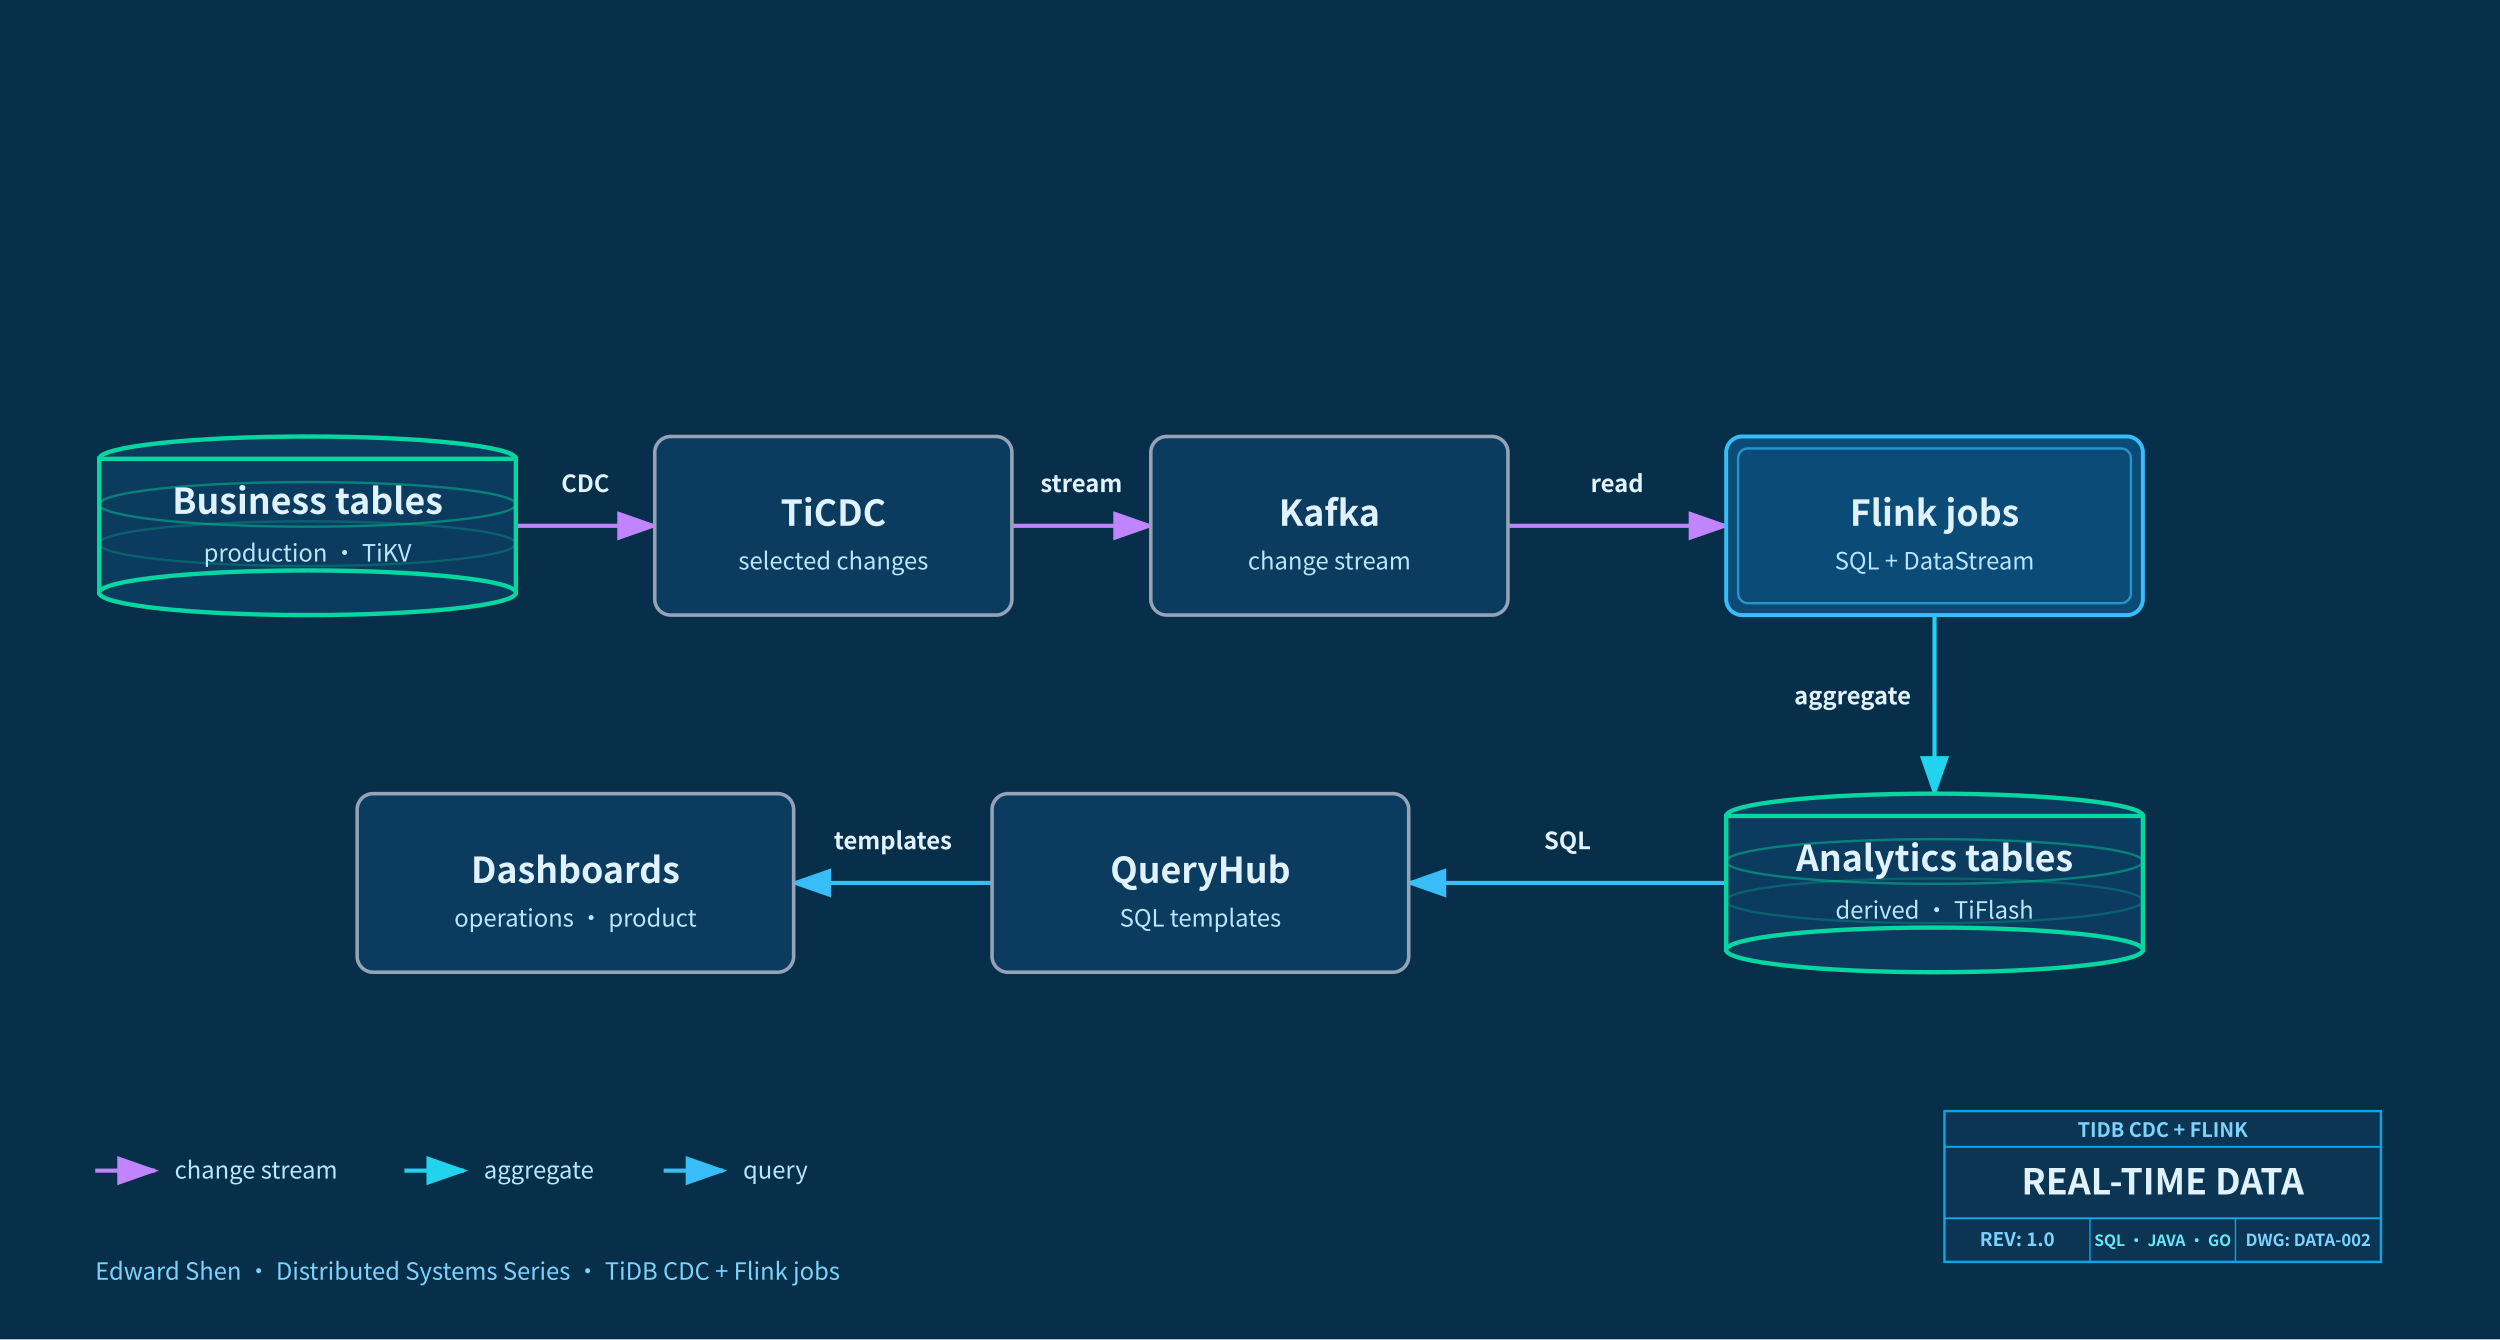
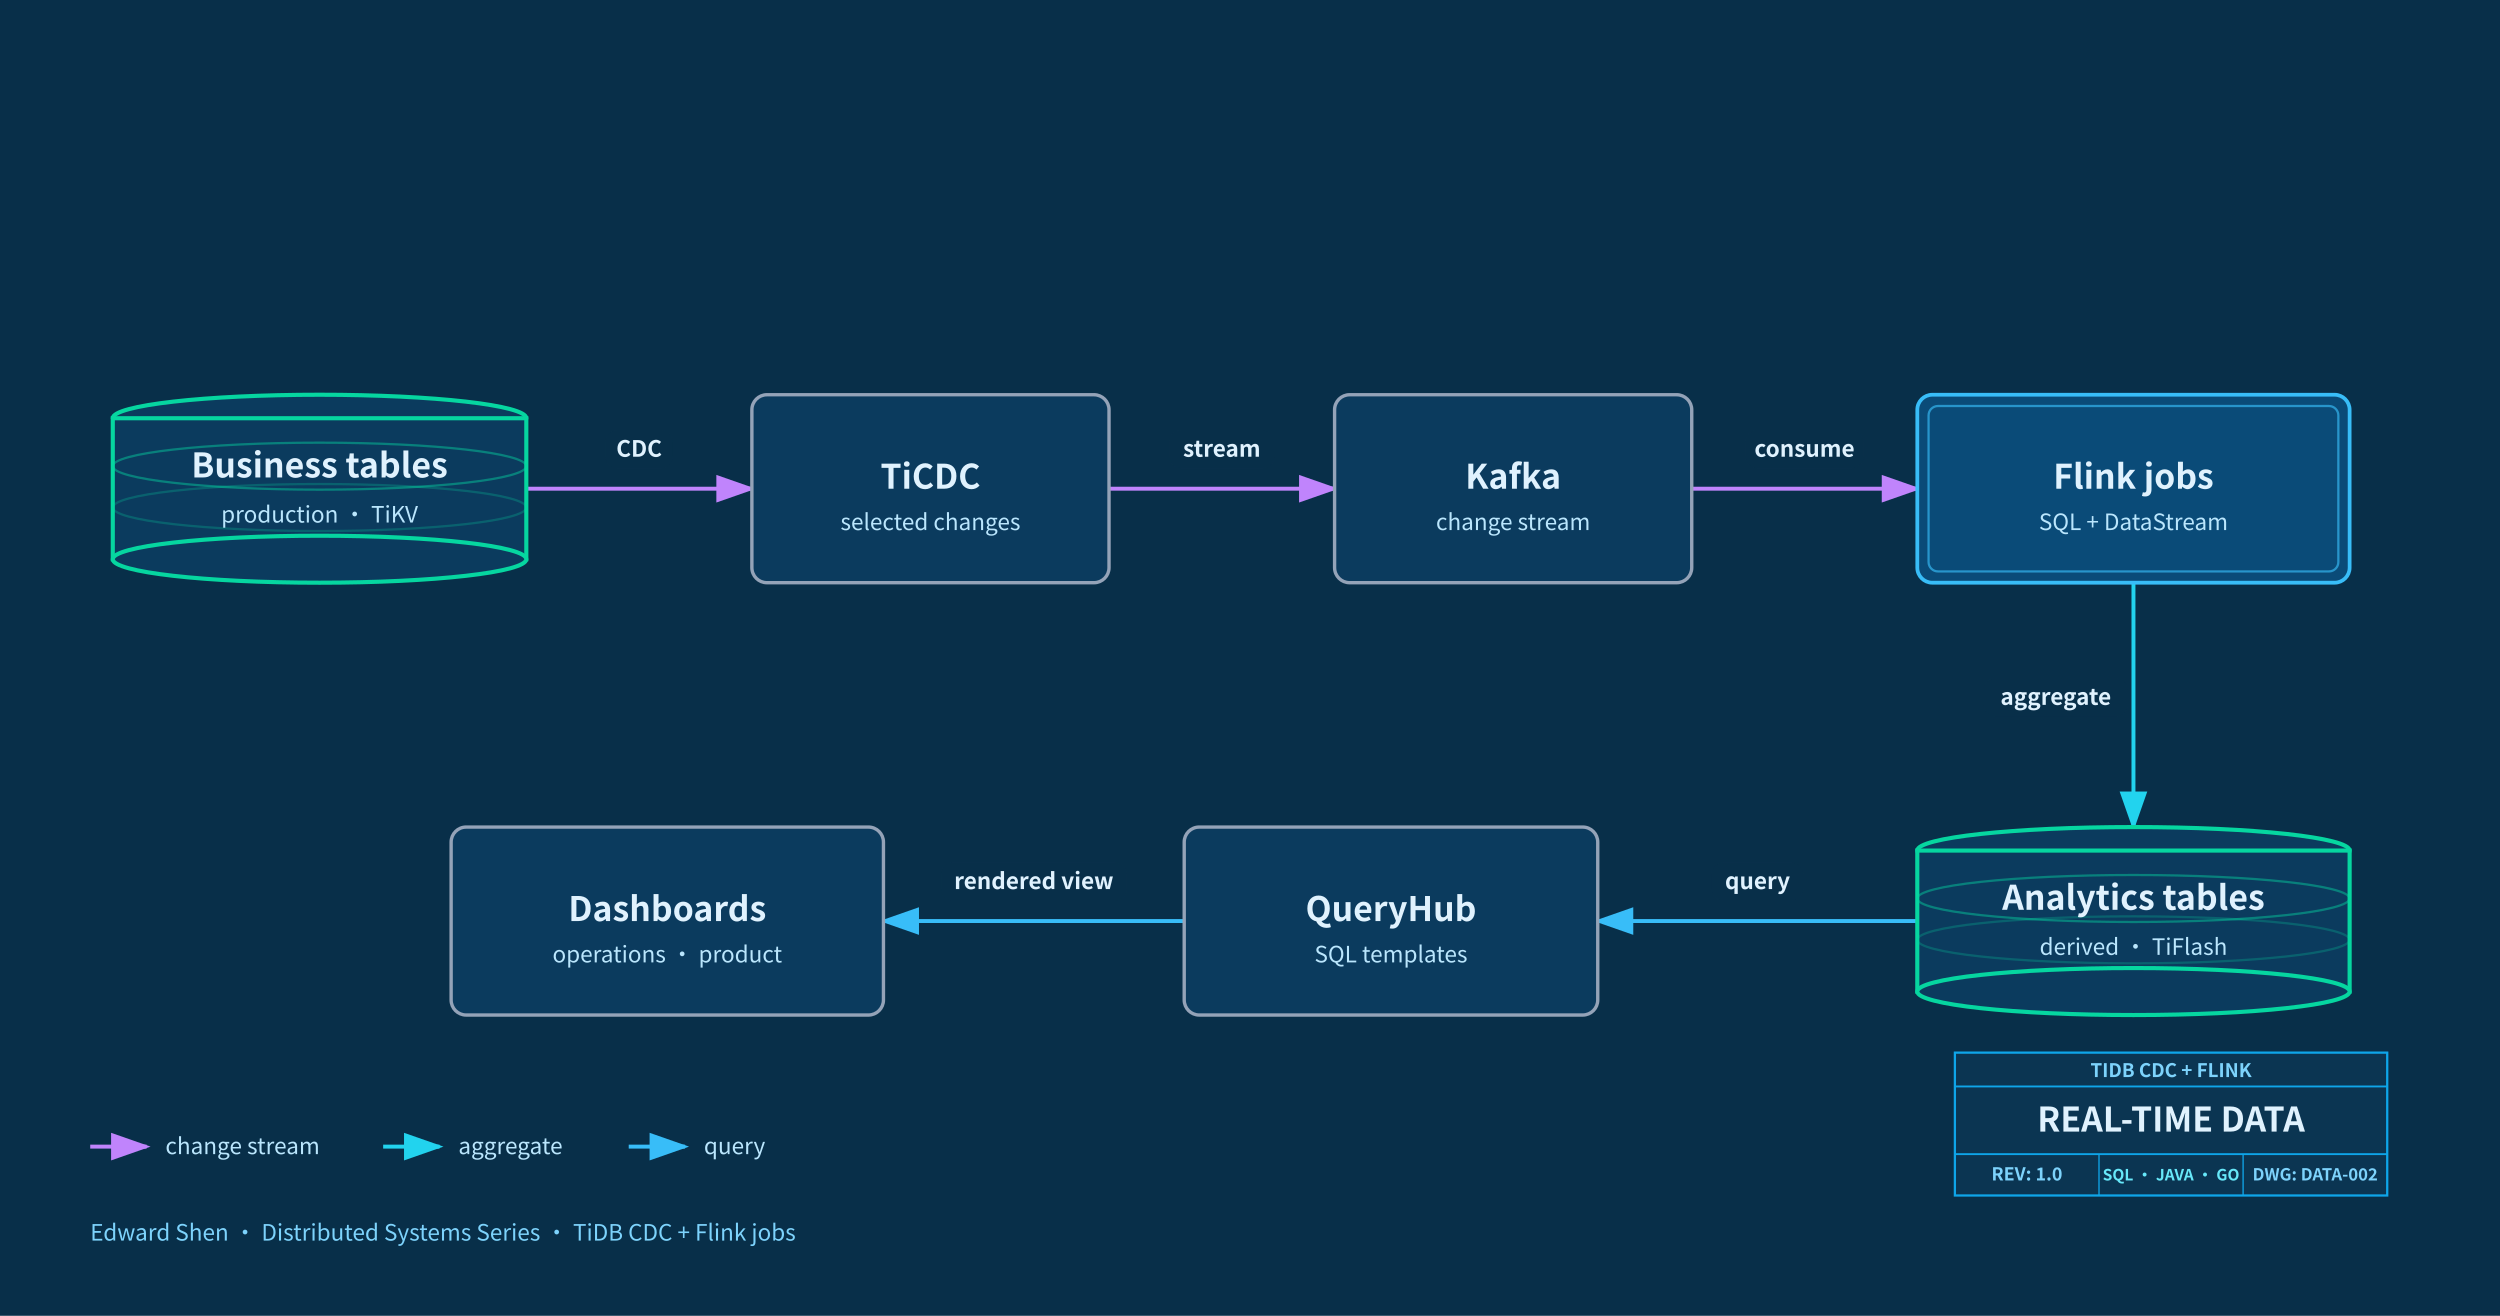
- <svg xmlns="http://www.w3.org/2000/svg" viewBox="0 0 1260 675" width="1260" height="675" data-generator="fireworks-tech-graph" data-schema-version="1" data-text-metrics="heuristic-v1" data-style-id="3" data-visual-theme="Blueprint" data-diagram-type="architecture" data-motion-scene="" data-semantic-profile="generic" data-semantic-valid="true" data-quality-profile="standard" data-max-bends-per-edge="12" data-max-total-bends="100" data-max-route-stretch="5.0" data-max-bridged-crossings="8" data-min-node-gap="0.0" data-min-container-gutter="0.0" data-min-label-clearance="2.0" data-min-segment-length="0.0">
+ <svg xmlns="http://www.w3.org/2000/svg" viewBox="0 0 1330 700" width="1330" height="700" data-generator="fireworks-tech-graph" data-schema-version="1" data-text-metrics="heuristic-v1" data-style-id="3" data-visual-theme="Blueprint" data-diagram-type="architecture" data-motion-scene="" data-semantic-profile="generic" data-semantic-valid="true" data-quality-profile="standard" data-max-bends-per-edge="12" data-max-total-bends="100" data-max-route-stretch="5.0" data-max-bridged-crossings="8" data-min-node-gap="0.0" data-min-container-gutter="0.0" data-min-label-clearance="2.0" data-min-segment-length="0.0">
  <defs>
    <marker id="arrowA" markerWidth="10" markerHeight="7" refX="9" refY="3.5" orient="auto">
      <polygon points="0 0, 10 3.5, 0 7" fill="#67e8f9" />
    </marker>
    <marker id="arrowB" markerWidth="10" markerHeight="7" refX="9" refY="3.5" orient="auto">
      <polygon points="0 0, 10 3.5, 0 7" fill="#22d3ee" />
    </marker>
    <marker id="arrowC" markerWidth="10" markerHeight="7" refX="9" refY="3.5" orient="auto">
      <polygon points="0 0, 10 3.5, 0 7" fill="#38bdf8" />
    </marker>
    <marker id="arrowE" markerWidth="10" markerHeight="7" refX="9" refY="3.5" orient="auto">
      <polygon points="0 0, 10 3.5, 0 7" fill="#fde047" />
    </marker>
    <marker id="arrowF" markerWidth="10" markerHeight="7" refX="9" refY="3.5" orient="auto">
      <polygon points="0 0, 10 3.5, 0 7" fill="#c084fc" />
    </marker>
    <marker id="arrowG" markerWidth="10" markerHeight="7" refX="9" refY="3.5" orient="auto">
      <polygon points="0 0, 10 3.5, 0 7" fill="#fb7185" />
    </marker>
    <marker id="arrowH" markerWidth="10" markerHeight="7" refX="9" refY="3.5" orient="auto">
      <polygon points="0 0, 10 3.5, 0 7" fill="#bae6fd" />
    </marker>
    <pattern id="blueprintGrid" width="32" height="32" patternUnits="userSpaceOnUse">
      <path d="M 32 0 L 0 0 0 32" fill="none" stroke="#0ea5e9" stroke-opacity="0.12" stroke-width="1" />
    </pattern>
    <style>
    text { font-family: 'SF Mono', 'Fira Code', Menlo, 'Noto Sans CJK SC', 'Microsoft YaHei', 'SimHei', monospace; }
    .title { font-size: 30px; font-weight: 700; fill: #e0f2fe; }
    .subtitle { font-size: 14px; font-weight: 500; fill: #7dd3fc; }
    .section { font-size: 13px; font-weight: 700; fill: #67e8f9; letter-spacing: 1.4px; }
    .section-sub { font-size: 12px; font-weight: 500; fill: #7dd3fc; }
    .node-title { font-weight: 700; fill: #e0f2fe; }
    .node-sub { font-weight: 500; fill: #bae6fd; }
    .node-type { font-size: 11px; font-weight: 700; fill: #7dd3fc; letter-spacing: 0.08em; }
    .arrow-label { font-size: 12px; font-weight: 600; fill: #e0f2fe; }
    .legend { font-size: 12px; font-weight: 500; fill: #bae6fd; }
    .footnote { font-size: 12px; font-weight: 500; fill: #7dd3fc; }
    .metric-label { font-size: 8.5px; font-weight: 700; fill: #7dd3fc; text-transform: uppercase; }
    .metric-value { font-size: 9.5px; font-weight: 700; fill: #e0f2fe; }
    </style>
  </defs>
-   <rect data-graph-role="background" width="1260.0" height="675.0" fill="#082f49" />
-   <text x="630.0" y="56" text-anchor="middle" class="title" />
-   <path id="capture" data-graph-role="edge" data-edge-id="capture" data-source="oltp" data-target="ticdc" data-edge-kind="flow" data-topic-id="" data-flow="async" data-motion-role="" data-motion-stage="" data-motion-order="" data-protocol="" data-via="" data-critical-path-id="" data-critical-hop="" data-critical-hops="" data-critical="false" data-bends="0" data-route-stretch="1.0" data-bridges="" d="M 260,265 L 330,265" fill="none" stroke="#c084fc" stroke-width="2.1" stroke-linecap="round" stroke-linejoin="round" marker-end="url(#arrowF)" />
-   <path id="publish" data-graph-role="edge" data-edge-id="publish" data-source="ticdc" data-target="kafka" data-edge-kind="flow" data-topic-id="" data-flow="async" data-motion-role="" data-motion-stage="" data-motion-order="" data-protocol="" data-via="" data-critical-path-id="" data-critical-hop="" data-critical-hops="" data-critical="false" data-bends="0" data-route-stretch="1.0" data-bridges="" d="M 510,265 L 580,265" fill="none" stroke="#c084fc" stroke-width="2.1" stroke-linecap="round" stroke-linejoin="round" marker-end="url(#arrowF)" />
-   <path id="consume" data-graph-role="edge" data-edge-id="consume" data-source="kafka" data-target="flink" data-edge-kind="flow" data-topic-id="" data-flow="async" data-motion-role="" data-motion-stage="" data-motion-order="" data-protocol="" data-via="" data-critical-path-id="" data-critical-hop="" data-critical-hops="" data-critical="false" data-bends="0" data-route-stretch="1.0" data-bridges="" d="M 760,265 L 870,265" fill="none" stroke="#c084fc" stroke-width="2.1" stroke-linecap="round" stroke-linejoin="round" marker-end="url(#arrowF)" />
-   <path id="write" data-graph-role="edge" data-edge-id="write" data-source="flink" data-target="olap" data-edge-kind="flow" data-topic-id="" data-flow="write" data-motion-role="" data-motion-stage="" data-motion-order="" data-protocol="" data-via="" data-critical-path-id="" data-critical-hop="" data-critical-hops="" data-critical="false" data-bends="0" data-route-stretch="1.0" data-bridges="" d="M 975,310 L 975,400" fill="none" stroke="#22d3ee" stroke-width="2.1" stroke-linecap="round" stroke-linejoin="round" marker-end="url(#arrowB)" />
-   <path id="serve" data-graph-role="edge" data-edge-id="serve" data-source="olap" data-target="queryhub" data-edge-kind="flow" data-topic-id="" data-flow="read" data-motion-role="" data-motion-stage="" data-motion-order="" data-protocol="" data-via="" data-critical-path-id="" data-critical-hop="" data-critical-hops="" data-critical="false" data-bends="0" data-route-stretch="1.0" data-bridges="" d="M 870,445 L 710,445" fill="none" stroke="#38bdf8" stroke-width="2.1" stroke-linecap="round" stroke-linejoin="round" marker-end="url(#arrowC)" />
-   <path id="query" data-graph-role="edge" data-edge-id="query" data-source="queryhub" data-target="dashboards" data-edge-kind="flow" data-topic-id="" data-flow="read" data-motion-role="" data-motion-stage="" data-motion-order="" data-protocol="" data-via="" data-critical-path-id="" data-critical-hop="" data-critical-hops="" data-critical="false" data-bends="0" data-route-stretch="1.0" data-bridges="" d="M 500,445 L 400,445" fill="none" stroke="#38bdf8" stroke-width="2.1" stroke-linecap="round" stroke-linejoin="round" marker-end="url(#arrowC)" />
-   <g id="node-oltp" data-graph-role="node" data-node-id="oltp" data-semantic-role="cylinder" data-motion-role="" data-motion-stage="" data-motion-order="" data-parent="" data-deployment-id="" data-topic-id="" data-span-id="" data-station-order="" data-status="" data-start-ms="" data-duration-ms="" data-parent-span="" data-graph-bounds="50,220,260,310">
-     <ellipse cx="155.0" cy="231.25" rx="105.0" ry="11.25" fill="#0b3b5e" stroke="#06d6a0" stroke-width="2.2" />
-     <rect x="50.0" y="231.25" width="210.0" height="67.5" fill="#0b3b5e" stroke="#06d6a0" stroke-width="2.2" />
-     <ellipse cx="155.0" cy="298.75" rx="105.0" ry="11.25" fill="#0b3b5e" stroke="#06d6a0" stroke-width="2.2" />
-     <ellipse cx="155.0" cy="254.2" rx="105.0" ry="11.25" fill="none" stroke="#06d6a0" stroke-opacity="0.45" stroke-width="1.2" />
-     <ellipse cx="155.0" cy="274.0" rx="105.0" ry="11.25" fill="none" stroke="#06d6a0" stroke-opacity="0.25" stroke-width="1.2" />
-     <text data-text-role="title" data-full-text="Business tables" data-text-max-width="186.0" x="155.0" y="259.0" text-anchor="middle" class="node-title" font-size="18">Business tables</text>
-     <text data-text-role="subtitle" data-full-text="production · TiKV" data-text-max-width="186.0" x="155.0" y="283.0" text-anchor="middle" class="node-sub" font-size="12">production · TiKV</text>
+   <rect data-graph-role="background" width="1330.0" height="700.0" fill="#082f49" />
+   <text x="665.0" y="56" text-anchor="middle" class="title" />
+   <path id="capture" data-graph-role="edge" data-edge-id="capture" data-source="oltp" data-target="ticdc" data-edge-kind="flow" data-topic-id="" data-flow="async" data-motion-role="" data-motion-stage="" data-motion-order="" data-protocol="" data-via="" data-critical-path-id="" data-critical-hop="" data-critical-hops="" data-critical="false" data-bends="0" data-route-stretch="1.0" data-bridges="" d="M 280,260 L 400,260" fill="none" stroke="#c084fc" stroke-width="2.1" stroke-linecap="round" stroke-linejoin="round" marker-end="url(#arrowF)" />
+   <path id="publish" data-graph-role="edge" data-edge-id="publish" data-source="ticdc" data-target="kafka" data-edge-kind="flow" data-topic-id="" data-flow="async" data-motion-role="" data-motion-stage="" data-motion-order="" data-protocol="" data-via="" data-critical-path-id="" data-critical-hop="" data-critical-hops="" data-critical="false" data-bends="0" data-route-stretch="1.0" data-bridges="" d="M 590,260 L 710,260" fill="none" stroke="#c084fc" stroke-width="2.1" stroke-linecap="round" stroke-linejoin="round" marker-end="url(#arrowF)" />
+   <path id="consume" data-graph-role="edge" data-edge-id="consume" data-source="kafka" data-target="flink" data-edge-kind="flow" data-topic-id="" data-flow="async" data-motion-role="" data-motion-stage="" data-motion-order="" data-protocol="" data-via="" data-critical-path-id="" data-critical-hop="" data-critical-hops="" data-critical="false" data-bends="0" data-route-stretch="1.0" data-bridges="" d="M 900,260 L 1020,260" fill="none" stroke="#c084fc" stroke-width="2.1" stroke-linecap="round" stroke-linejoin="round" marker-end="url(#arrowF)" />
+   <path id="write" data-graph-role="edge" data-edge-id="write" data-source="flink" data-target="olap" data-edge-kind="flow" data-topic-id="" data-flow="write" data-motion-role="" data-motion-stage="" data-motion-order="" data-protocol="" data-via="" data-critical-path-id="" data-critical-hop="" data-critical-hops="" data-critical="false" data-bends="0" data-route-stretch="1.0" data-bridges="" d="M 1135,310 L 1135,440" fill="none" stroke="#22d3ee" stroke-width="2.1" stroke-linecap="round" stroke-linejoin="round" marker-end="url(#arrowB)" />
+   <path id="serve" data-graph-role="edge" data-edge-id="serve" data-source="olap" data-target="queryhub" data-edge-kind="flow" data-topic-id="" data-flow="read" data-motion-role="" data-motion-stage="" data-motion-order="" data-protocol="" data-via="" data-critical-path-id="" data-critical-hop="" data-critical-hops="" data-critical="false" data-bends="0" data-route-stretch="1.0" data-bridges="" d="M 1020,490 L 850,490" fill="none" stroke="#38bdf8" stroke-width="2.1" stroke-linecap="round" stroke-linejoin="round" marker-end="url(#arrowC)" />
+   <path id="query" data-graph-role="edge" data-edge-id="query" data-source="queryhub" data-target="dashboards" data-edge-kind="flow" data-topic-id="" data-flow="read" data-motion-role="" data-motion-stage="" data-motion-order="" data-protocol="" data-via="" data-critical-path-id="" data-critical-hop="" data-critical-hops="" data-critical="false" data-bends="0" data-route-stretch="1.0" data-bridges="" d="M 630,490 L 470,490" fill="none" stroke="#38bdf8" stroke-width="2.1" stroke-linecap="round" stroke-linejoin="round" marker-end="url(#arrowC)" />
+   <g id="node-oltp" data-graph-role="node" data-node-id="oltp" data-semantic-role="cylinder" data-motion-role="" data-motion-stage="" data-motion-order="" data-parent="" data-deployment-id="" data-topic-id="" data-span-id="" data-station-order="" data-status="" data-start-ms="" data-duration-ms="" data-parent-span="" data-graph-bounds="60,210,280,310">
+     <ellipse cx="170.0" cy="222.5" rx="110.0" ry="12.5" fill="#0b3b5e" stroke="#06d6a0" stroke-width="2.2" />
+     <rect x="60.0" y="222.5" width="220.0" height="75.0" fill="#0b3b5e" stroke="#06d6a0" stroke-width="2.2" />
+     <ellipse cx="170.0" cy="297.5" rx="110.0" ry="12.5" fill="#0b3b5e" stroke="#06d6a0" stroke-width="2.2" />
+     <ellipse cx="170.0" cy="248.0" rx="110.0" ry="12.5" fill="none" stroke="#06d6a0" stroke-opacity="0.45" stroke-width="1.2" />
+     <ellipse cx="170.0" cy="270.0" rx="110.0" ry="12.5" fill="none" stroke="#06d6a0" stroke-opacity="0.25" stroke-width="1.2" />
+     <text data-text-role="title" data-full-text="Business tables" data-text-max-width="196.0" x="170.0" y="254.0" text-anchor="middle" class="node-title" font-size="18">Business tables</text>
+     <text data-text-role="subtitle" data-full-text="production · TiKV" data-text-max-width="196.0" x="170.0" y="278.0" text-anchor="middle" class="node-sub" font-size="12">production · TiKV</text>
  </g>
-   <g id="node-ticdc" data-graph-role="node" data-node-id="ticdc" data-semantic-role="rect" data-motion-role="" data-motion-stage="" data-motion-order="" data-parent="" data-deployment-id="" data-topic-id="" data-span-id="" data-station-order="" data-status="" data-start-ms="" data-duration-ms="" data-parent-span="" data-graph-bounds="330,220,510,310">
-     <rect x="330.0" y="220.0" width="180.0" height="90.0" rx="8.0" fill="#0b3b5e" stroke="#94a3b8" stroke-width="1.8" />
-     <text data-text-role="title" data-full-text="TiCDC" data-text-max-width="156.0" x="420.0" y="265.0" text-anchor="middle" class="node-title" font-size="18">TiCDC</text>
-     <text data-text-role="subtitle" data-full-text="selected changes" data-text-max-width="156.0" x="420.0" y="287.0" text-anchor="middle" class="node-sub" font-size="12">selected changes</text>
+   <g id="node-ticdc" data-graph-role="node" data-node-id="ticdc" data-semantic-role="rect" data-motion-role="" data-motion-stage="" data-motion-order="" data-parent="" data-deployment-id="" data-topic-id="" data-span-id="" data-station-order="" data-status="" data-start-ms="" data-duration-ms="" data-parent-span="" data-graph-bounds="400,210,590,310">
+     <rect x="400.0" y="210.0" width="190.0" height="100.0" rx="8.0" fill="#0b3b5e" stroke="#94a3b8" stroke-width="1.8" />
+     <text data-text-role="title" data-full-text="TiCDC" data-text-max-width="166.0" x="495.0" y="260.0" text-anchor="middle" class="node-title" font-size="18">TiCDC</text>
+     <text data-text-role="subtitle" data-full-text="selected changes" data-text-max-width="166.0" x="495.0" y="282.0" text-anchor="middle" class="node-sub" font-size="12">selected changes</text>
  </g>
-   <g id="node-kafka" data-graph-role="node" data-node-id="kafka" data-semantic-role="rect" data-motion-role="" data-motion-stage="" data-motion-order="" data-parent="" data-deployment-id="" data-topic-id="" data-span-id="" data-station-order="" data-status="" data-start-ms="" data-duration-ms="" data-parent-span="" data-graph-bounds="580,220,760,310">
-     <rect x="580.0" y="220.0" width="180.0" height="90.0" rx="8.0" fill="#0b3b5e" stroke="#94a3b8" stroke-width="1.8" />
-     <text data-text-role="title" data-full-text="Kafka" data-text-max-width="156.0" x="670.0" y="265.0" text-anchor="middle" class="node-title" font-size="18">Kafka</text>
-     <text data-text-role="subtitle" data-full-text="change stream" data-text-max-width="156.0" x="670.0" y="287.0" text-anchor="middle" class="node-sub" font-size="12">change stream</text>
+   <g id="node-kafka" data-graph-role="node" data-node-id="kafka" data-semantic-role="rect" data-motion-role="" data-motion-stage="" data-motion-order="" data-parent="" data-deployment-id="" data-topic-id="" data-span-id="" data-station-order="" data-status="" data-start-ms="" data-duration-ms="" data-parent-span="" data-graph-bounds="710,210,900,310">
+     <rect x="710.0" y="210.0" width="190.0" height="100.0" rx="8.0" fill="#0b3b5e" stroke="#94a3b8" stroke-width="1.8" />
+     <text data-text-role="title" data-full-text="Kafka" data-text-max-width="166.0" x="805.0" y="260.0" text-anchor="middle" class="node-title" font-size="18">Kafka</text>
+     <text data-text-role="subtitle" data-full-text="change stream" data-text-max-width="166.0" x="805.0" y="282.0" text-anchor="middle" class="node-sub" font-size="12">change stream</text>
  </g>
-   <g id="node-flink" data-graph-role="node" data-node-id="flink" data-semantic-role="double_rect" data-motion-role="" data-motion-stage="" data-motion-order="" data-parent="" data-deployment-id="" data-topic-id="" data-span-id="" data-station-order="" data-status="" data-start-ms="" data-duration-ms="" data-parent-span="" data-graph-bounds="870,220,1080,310">
-     <rect x="870.0" y="220.0" width="210.0" height="90.0" rx="8.0" fill="#0a4b78" stroke="#38bdf8" stroke-width="2.0" />
-     <rect x="876.0" y="226.0" width="198.0" height="78.0" rx="5.0" fill="none" stroke="#38bdf8" stroke-width="1.2" opacity="0.65" />
-     <text data-text-role="title" data-full-text="Flink jobs" data-text-max-width="178.0" x="975.0" y="265.0" text-anchor="middle" class="node-title" font-size="18">Flink jobs</text>
-     <text data-text-role="subtitle" data-full-text="SQL + DataStream" data-text-max-width="178.0" x="975.0" y="287.0" text-anchor="middle" class="node-sub" font-size="12">SQL + DataStream</text>
+   <g id="node-flink" data-graph-role="node" data-node-id="flink" data-semantic-role="double_rect" data-motion-role="" data-motion-stage="" data-motion-order="" data-parent="" data-deployment-id="" data-topic-id="" data-span-id="" data-station-order="" data-status="" data-start-ms="" data-duration-ms="" data-parent-span="" data-graph-bounds="1020,210,1250,310">
+     <rect x="1020.0" y="210.0" width="230.0" height="100.0" rx="8.0" fill="#0a4b78" stroke="#38bdf8" stroke-width="2.0" />
+     <rect x="1026.0" y="216.0" width="218.0" height="88.0" rx="5.0" fill="none" stroke="#38bdf8" stroke-width="1.2" opacity="0.65" />
+     <text data-text-role="title" data-full-text="Flink jobs" data-text-max-width="198.0" x="1135.0" y="260.0" text-anchor="middle" class="node-title" font-size="18">Flink jobs</text>
+     <text data-text-role="subtitle" data-full-text="SQL + DataStream" data-text-max-width="198.0" x="1135.0" y="282.0" text-anchor="middle" class="node-sub" font-size="12">SQL + DataStream</text>
  </g>
-   <g id="node-olap" data-graph-role="node" data-node-id="olap" data-semantic-role="cylinder" data-motion-role="" data-motion-stage="" data-motion-order="" data-parent="" data-deployment-id="" data-topic-id="" data-span-id="" data-station-order="" data-status="" data-start-ms="" data-duration-ms="" data-parent-span="" data-graph-bounds="870,400,1080,490">
-     <ellipse cx="975.0" cy="411.25" rx="105.0" ry="11.25" fill="#0b3b5e" stroke="#06d6a0" stroke-width="2.2" />
-     <rect x="870.0" y="411.25" width="210.0" height="67.5" fill="#0b3b5e" stroke="#06d6a0" stroke-width="2.2" />
-     <ellipse cx="975.0" cy="478.75" rx="105.0" ry="11.25" fill="#0b3b5e" stroke="#06d6a0" stroke-width="2.2" />
-     <ellipse cx="975.0" cy="434.2" rx="105.0" ry="11.25" fill="none" stroke="#06d6a0" stroke-opacity="0.45" stroke-width="1.2" />
-     <ellipse cx="975.0" cy="454.0" rx="105.0" ry="11.25" fill="none" stroke="#06d6a0" stroke-opacity="0.25" stroke-width="1.2" />
-     <text data-text-role="title" data-full-text="Analytics tables" data-text-max-width="186.0" x="975.0" y="439.0" text-anchor="middle" class="node-title" font-size="18">Analytics tables</text>
-     <text data-text-role="subtitle" data-full-text="derived · TiFlash" data-text-max-width="186.0" x="975.0" y="463.0" text-anchor="middle" class="node-sub" font-size="12">derived · TiFlash</text>
+   <g id="node-olap" data-graph-role="node" data-node-id="olap" data-semantic-role="cylinder" data-motion-role="" data-motion-stage="" data-motion-order="" data-parent="" data-deployment-id="" data-topic-id="" data-span-id="" data-station-order="" data-status="" data-start-ms="" data-duration-ms="" data-parent-span="" data-graph-bounds="1020,440,1250,540">
+     <ellipse cx="1135.0" cy="452.5" rx="115.0" ry="12.5" fill="#0b3b5e" stroke="#06d6a0" stroke-width="2.2" />
+     <rect x="1020.0" y="452.5" width="230.0" height="75.0" fill="#0b3b5e" stroke="#06d6a0" stroke-width="2.2" />
+     <ellipse cx="1135.0" cy="527.5" rx="115.0" ry="12.5" fill="#0b3b5e" stroke="#06d6a0" stroke-width="2.2" />
+     <ellipse cx="1135.0" cy="478.0" rx="115.0" ry="12.5" fill="none" stroke="#06d6a0" stroke-opacity="0.45" stroke-width="1.2" />
+     <ellipse cx="1135.0" cy="500.0" rx="115.0" ry="12.5" fill="none" stroke="#06d6a0" stroke-opacity="0.25" stroke-width="1.2" />
+     <text data-text-role="title" data-full-text="Analytics tables" data-text-max-width="206.0" x="1135.0" y="484.0" text-anchor="middle" class="node-title" font-size="18">Analytics tables</text>
+     <text data-text-role="subtitle" data-full-text="derived · TiFlash" data-text-max-width="206.0" x="1135.0" y="508.0" text-anchor="middle" class="node-sub" font-size="12">derived · TiFlash</text>
  </g>
-   <g id="node-queryhub" data-graph-role="node" data-node-id="queryhub" data-semantic-role="rect" data-motion-role="" data-motion-stage="" data-motion-order="" data-parent="" data-deployment-id="" data-topic-id="" data-span-id="" data-station-order="" data-status="" data-start-ms="" data-duration-ms="" data-parent-span="" data-graph-bounds="500,400,710,490">
-     <rect x="500.0" y="400.0" width="210.0" height="90.0" rx="8.0" fill="#0b3b5e" stroke="#94a3b8" stroke-width="1.8" />
-     <text data-text-role="title" data-full-text="QueryHub" data-text-max-width="186.0" x="605.0" y="445.0" text-anchor="middle" class="node-title" font-size="18">QueryHub</text>
-     <text data-text-role="subtitle" data-full-text="SQL templates" data-text-max-width="186.0" x="605.0" y="467.0" text-anchor="middle" class="node-sub" font-size="12">SQL templates</text>
+   <g id="node-queryhub" data-graph-role="node" data-node-id="queryhub" data-semantic-role="rect" data-motion-role="" data-motion-stage="" data-motion-order="" data-parent="" data-deployment-id="" data-topic-id="" data-span-id="" data-station-order="" data-status="" data-start-ms="" data-duration-ms="" data-parent-span="" data-graph-bounds="630,440,850,540">
+     <rect x="630.0" y="440.0" width="220.0" height="100.0" rx="8.0" fill="#0b3b5e" stroke="#94a3b8" stroke-width="1.8" />
+     <text data-text-role="title" data-full-text="QueryHub" data-text-max-width="196.0" x="740.0" y="490.0" text-anchor="middle" class="node-title" font-size="18">QueryHub</text>
+     <text data-text-role="subtitle" data-full-text="SQL templates" data-text-max-width="196.0" x="740.0" y="512.0" text-anchor="middle" class="node-sub" font-size="12">SQL templates</text>
  </g>
-   <g id="node-dashboards" data-graph-role="node" data-node-id="dashboards" data-semantic-role="rect" data-motion-role="" data-motion-stage="" data-motion-order="" data-parent="" data-deployment-id="" data-topic-id="" data-span-id="" data-station-order="" data-status="" data-start-ms="" data-duration-ms="" data-parent-span="" data-graph-bounds="180,400,400,490">
-     <rect x="180.0" y="400.0" width="220.0" height="90.0" rx="8.0" fill="#0b3b5e" stroke="#94a3b8" stroke-width="1.8" />
-     <text data-text-role="title" data-full-text="Dashboards" data-text-max-width="196.0" x="290.0" y="445.0" text-anchor="middle" class="node-title" font-size="18">Dashboards</text>
-     <text data-text-role="subtitle" data-full-text="operations · product" data-text-max-width="196.0" x="290.0" y="467.0" text-anchor="middle" class="node-sub" font-size="12">operations · product</text>
+   <g id="node-dashboards" data-graph-role="node" data-node-id="dashboards" data-semantic-role="rect" data-motion-role="" data-motion-stage="" data-motion-order="" data-parent="" data-deployment-id="" data-topic-id="" data-span-id="" data-station-order="" data-status="" data-start-ms="" data-duration-ms="" data-parent-span="" data-graph-bounds="240,440,470,540">
+     <rect x="240.0" y="440.0" width="230.0" height="100.0" rx="8.0" fill="#0b3b5e" stroke="#94a3b8" stroke-width="1.8" />
+     <text data-text-role="title" data-full-text="Dashboards" data-text-max-width="206.0" x="355.0" y="490.0" text-anchor="middle" class="node-title" font-size="18">Dashboards</text>
+     <text data-text-role="subtitle" data-full-text="operations · product" data-text-max-width="206.0" x="355.0" y="512.0" text-anchor="middle" class="node-sub" font-size="12">operations · product</text>
  </g>
-   <g id="capture-label" data-graph-role="label" data-owner="capture" data-graph-bounds="277,234,313,254">
-     <rect x="277.0" y="234.0" width="36.0" height="20" rx="6" fill="#082f49" opacity="0.9" />
-     <text x="295.0" y="248.0" text-anchor="middle" class="arrow-label">CDC</text>
+   <g id="capture-label" data-graph-role="label" data-owner="capture" data-graph-bounds="322,229,358,249">
+     <rect x="322.0" y="229.0" width="36.0" height="20" rx="6" fill="#082f49" opacity="0.9" />
+     <text x="340.0" y="243.0" text-anchor="middle" class="arrow-label">CDC</text>
  </g>
-   <g id="publish-label" data-graph-role="label" data-owner="publish" data-graph-bounds="517.12,234,572.88,254">
-     <rect x="517.12" y="234.0" width="55.76" height="20" rx="6" fill="#082f49" opacity="0.9" />
-     <text x="545.0" y="248.0" text-anchor="middle" class="arrow-label">stream</text>
+   <g id="publish-label" data-graph-role="label" data-owner="publish" data-graph-bounds="622.12,229,677.88,249">
+     <rect x="622.12" y="229.0" width="55.76" height="20" rx="6" fill="#082f49" opacity="0.9" />
+     <text x="650.0" y="243.0" text-anchor="middle" class="arrow-label">stream</text>
  </g>
-   <g id="consume-label" data-graph-role="label" data-owner="consume" data-graph-bounds="794.08,234,835.92,254">
-     <rect x="794.08" y="234.0" width="41.84" height="20" rx="6" fill="#082f49" opacity="0.9" />
-     <text x="815.0" y="248.0" text-anchor="middle" class="arrow-label">read</text>
+   <g id="consume-label" data-graph-role="label" data-owner="consume" data-graph-bounds="928.64,229,991.36,249">
+     <rect x="928.64" y="229.0" width="62.72" height="20" rx="6" fill="#082f49" opacity="0.9" />
+     <text x="960.0" y="243.0" text-anchor="middle" class="arrow-label">consume</text>
  </g>
-   <g id="write-label" data-graph-role="label" data-owner="write" data-graph-bounds="895.36,341,972,361">
-     <rect x="895.36" y="341.0" width="76.64" height="20" rx="6" fill="#082f49" opacity="0.9" />
-     <text x="933.68" y="355.0" text-anchor="middle" class="arrow-label">aggregate</text>
+   <g id="write-label" data-graph-role="label" data-owner="write" data-graph-bounds="1055.36,361,1132,381">
+     <rect x="1055.36" y="361.0" width="76.64" height="20" rx="6" fill="#082f49" opacity="0.9" />
+     <text x="1093.68" y="375.0" text-anchor="middle" class="arrow-label">aggregate</text>
  </g>
-   <g id="serve-label" data-graph-role="label" data-owner="serve" data-graph-bounds="772,414,808,434">
-     <rect x="772.0" y="414.0" width="36.0" height="20" rx="6" fill="#082f49" opacity="0.9" />
-     <text x="790.0" y="428.0" text-anchor="middle" class="arrow-label">SQL</text>
+   <g id="serve-label" data-graph-role="label" data-owner="serve" data-graph-bounds="910.6,459,959.4,479">
+     <rect x="910.6" y="459.0" width="48.8" height="20" rx="6" fill="#082f49" opacity="0.9" />
+     <text x="935.0" y="473.0" text-anchor="middle" class="arrow-label">query</text>
  </g>
-   <g id="query-label" data-graph-role="label" data-owner="query" data-graph-bounds="413.24,414,486.76,434">
-     <rect x="413.24" y="414.0" width="73.52" height="20" rx="6" fill="#082f49" opacity="0.9" />
-     <text x="450.0" y="428.0" text-anchor="middle" class="arrow-label">templates</text>
+   <g id="query-label" data-graph-role="label" data-owner="query" data-graph-bounds="500.64,459,599.36,479">
+     <rect x="500.64" y="459.0" width="98.72" height="20" rx="6" fill="#082f49" opacity="0.9" />
+     <text x="550.0" y="473.0" text-anchor="middle" class="arrow-label">rendered view</text>
  </g>
  <g id="legend" data-graph-role="legend">
-     <rect id="legend-zone" data-graph-role="reserved" data-reserved-kind="legend" x="38" y="576" width="391.28" height="46" rx="10" fill="none" stroke="none" />
-     <line data-graph-role="decoration" x1="48.0" y1="590.0" x2="78.0" y2="590.0" stroke="#c084fc" stroke-width="2.1" marker-end="url(#arrowF)" />
-     <text data-graph-role="decoration" x="88.0" y="594.0" class="legend">change stream</text>
-     <line data-graph-role="decoration" x1="203.84" y1="590.0" x2="233.84" y2="590.0" stroke="#22d3ee" stroke-width="2.1" marker-end="url(#arrowB)" />
-     <text data-graph-role="decoration" x="243.84" y="594.0" class="legend">aggregate</text>
-     <line data-graph-role="decoration" x1="334.48" y1="590.0" x2="364.48" y2="590.0" stroke="#38bdf8" stroke-width="2.1" marker-end="url(#arrowC)" />
-     <text data-graph-role="decoration" x="374.48" y="594.0" class="legend">query</text>
+     <rect id="legend-zone" data-graph-role="reserved" data-reserved-kind="legend" x="38" y="596" width="391.28" height="46" rx="10" fill="none" stroke="none" />
+     <line data-graph-role="decoration" x1="48.0" y1="610.0" x2="78.0" y2="610.0" stroke="#c084fc" stroke-width="2.1" marker-end="url(#arrowF)" />
+     <text data-graph-role="decoration" x="88.0" y="614.0" class="legend">change stream</text>
+     <line data-graph-role="decoration" x1="203.84" y1="610.0" x2="233.84" y2="610.0" stroke="#22d3ee" stroke-width="2.1" marker-end="url(#arrowB)" />
+     <text data-graph-role="decoration" x="243.84" y="614.0" class="legend">aggregate</text>
+     <line data-graph-role="decoration" x1="334.48" y1="610.0" x2="364.48" y2="610.0" stroke="#38bdf8" stroke-width="2.1" marker-end="url(#arrowC)" />
+     <text data-graph-role="decoration" x="374.48" y="614.0" class="legend">query</text>
  </g>
-   <g id="blueprint-title-block" data-graph-role="reserved" data-graph-bounds="974,554,1206,642">
-     <rect x="980.0" y="560.0" width="220.0" height="76.0" fill="#0b3552" stroke="#0ea5e9" stroke-width="1.2" />
-     <line x1="980.0" y1="578.0" x2="1200.0" y2="578.0" stroke="#0ea5e9" stroke-width="1" />
-     <line x1="980.0" y1="614.0" x2="1200.0" y2="614.0" stroke="#0ea5e9" stroke-width="1" />
-     <line x1="1053.333" y1="614.0" x2="1053.333" y2="636.0" stroke="#0ea5e9" stroke-width="0.7" />
-     <line x1="1126.667" y1="614.0" x2="1126.667" y2="636.0" stroke="#0ea5e9" stroke-width="0.7" />
-     <text x="1090.0" y="573.0" text-anchor="middle" font-size="10" font-weight="600" fill="#7dd3fc">TIDB CDC + FLINK</text>
-     <text x="1090.0" y="602.0" text-anchor="middle" font-size="18" font-weight="700" fill="#e0f2fe">REAL-TIME DATA</text>
-     <text x="1016.667" y="628.0" text-anchor="middle" font-size="9.5" font-weight="600" fill="#7dd3fc">REV: 1.0</text>
-     <text x="1090.0" y="628.0" text-anchor="middle" font-size="7.84" font-weight="600" fill="#67e8f9">SQL · JAVA · GO</text>
-     <text x="1163.333" y="628.0" text-anchor="middle" font-size="8.4" font-weight="600" fill="#7dd3fc">DWG: DATA-002</text>
+   <g id="blueprint-title-block" data-graph-role="reserved" data-graph-bounds="1034,554,1276,642">
+     <rect x="1040.0" y="560.0" width="230.0" height="76.0" fill="#0b3552" stroke="#0ea5e9" stroke-width="1.2" />
+     <line x1="1040.0" y1="578.0" x2="1270.0" y2="578.0" stroke="#0ea5e9" stroke-width="1" />
+     <line x1="1040.0" y1="614.0" x2="1270.0" y2="614.0" stroke="#0ea5e9" stroke-width="1" />
+     <line x1="1116.667" y1="614.0" x2="1116.667" y2="636.0" stroke="#0ea5e9" stroke-width="0.7" />
+     <line x1="1193.333" y1="614.0" x2="1193.333" y2="636.0" stroke="#0ea5e9" stroke-width="0.7" />
+     <text x="1155.0" y="573.0" text-anchor="middle" font-size="10" font-weight="600" fill="#7dd3fc">TIDB CDC + FLINK</text>
+     <text x="1155.0" y="602.0" text-anchor="middle" font-size="18" font-weight="700" fill="#e0f2fe">REAL-TIME DATA</text>
+     <text x="1078.333" y="628.0" text-anchor="middle" font-size="9.5" font-weight="600" fill="#7dd3fc">REV: 1.0</text>
+     <text x="1155.0" y="628.0" text-anchor="middle" font-size="8.27" font-weight="600" fill="#67e8f9">SQL · JAVA · GO</text>
+     <text x="1231.667" y="628.0" text-anchor="middle" font-size="8.86" font-weight="600" fill="#7dd3fc">DWG: DATA-002</text>
  </g>
-   <g id="footer" data-graph-role="reserved" data-graph-bounds="48,633,496,649">
-     <text x="48.0" y="645.0" class="footnote">Edward Shen · Distributed Systems Series · TiDB CDC + Flink jobs</text>
+   <g id="footer" data-graph-role="reserved" data-graph-bounds="48,648,496,664">
+     <text x="48.0" y="660.0" class="footnote">Edward Shen · Distributed Systems Series · TiDB CDC + Flink jobs</text>
  </g>
</svg>
